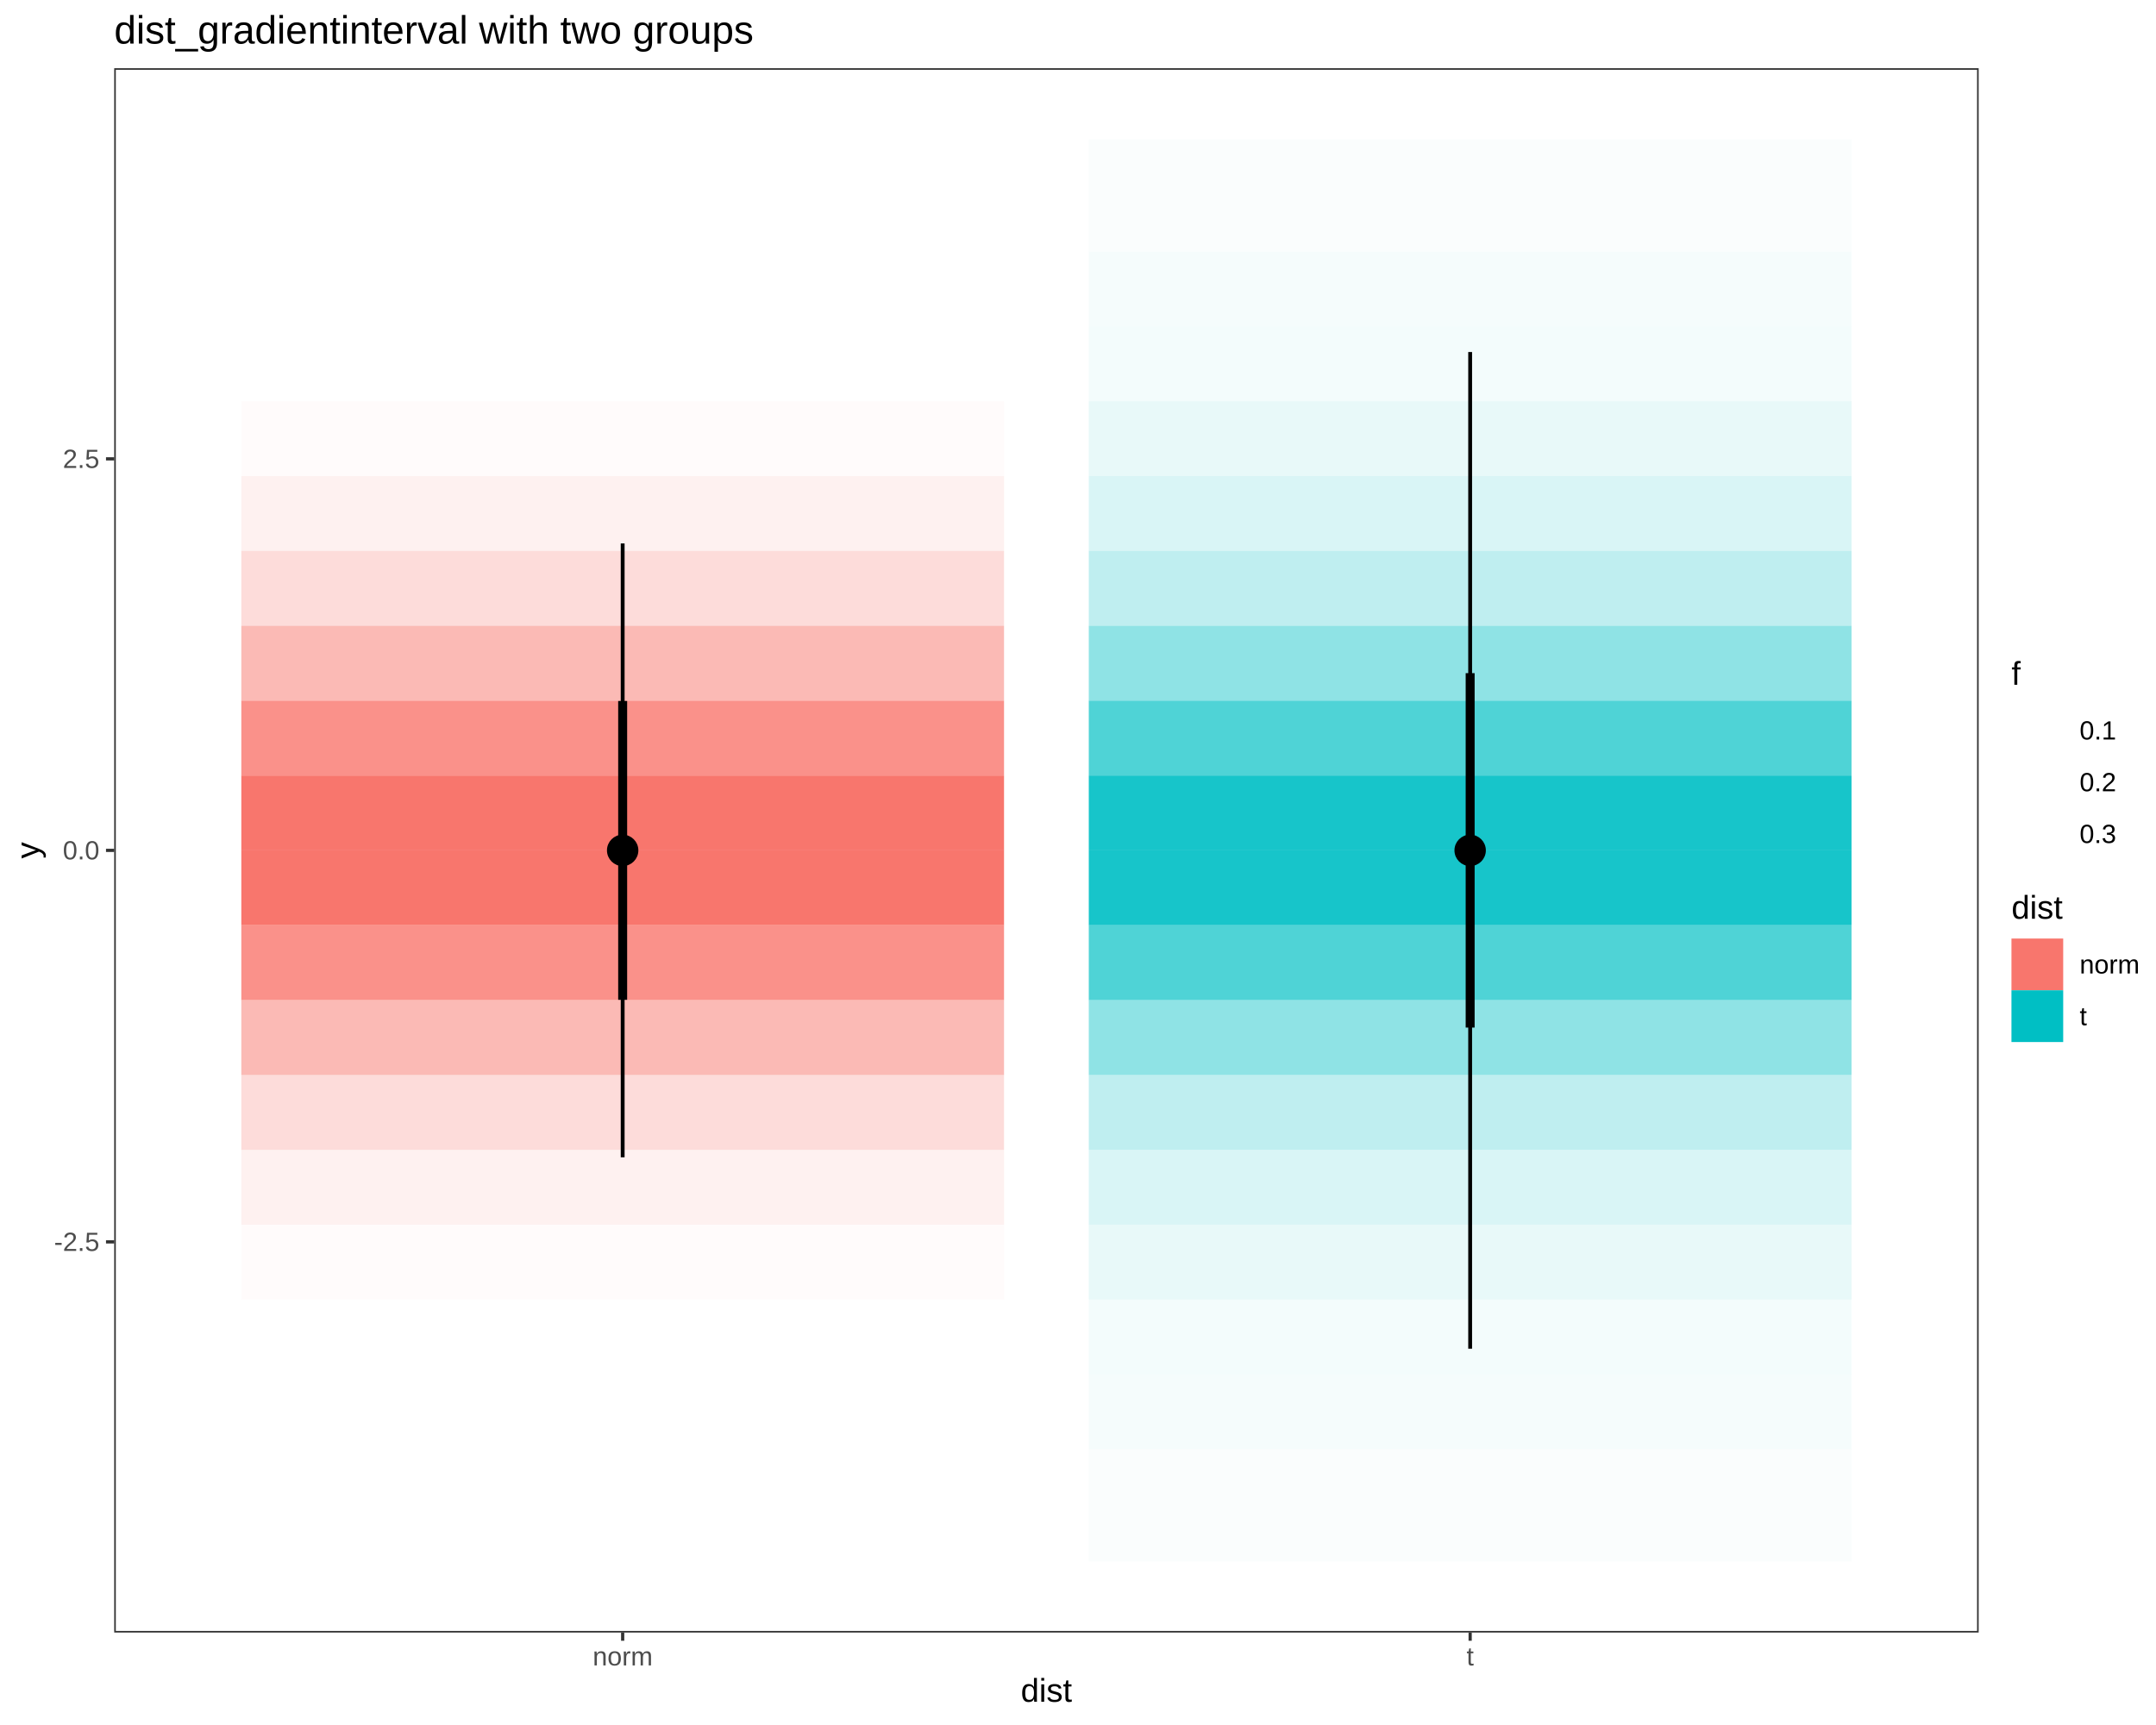
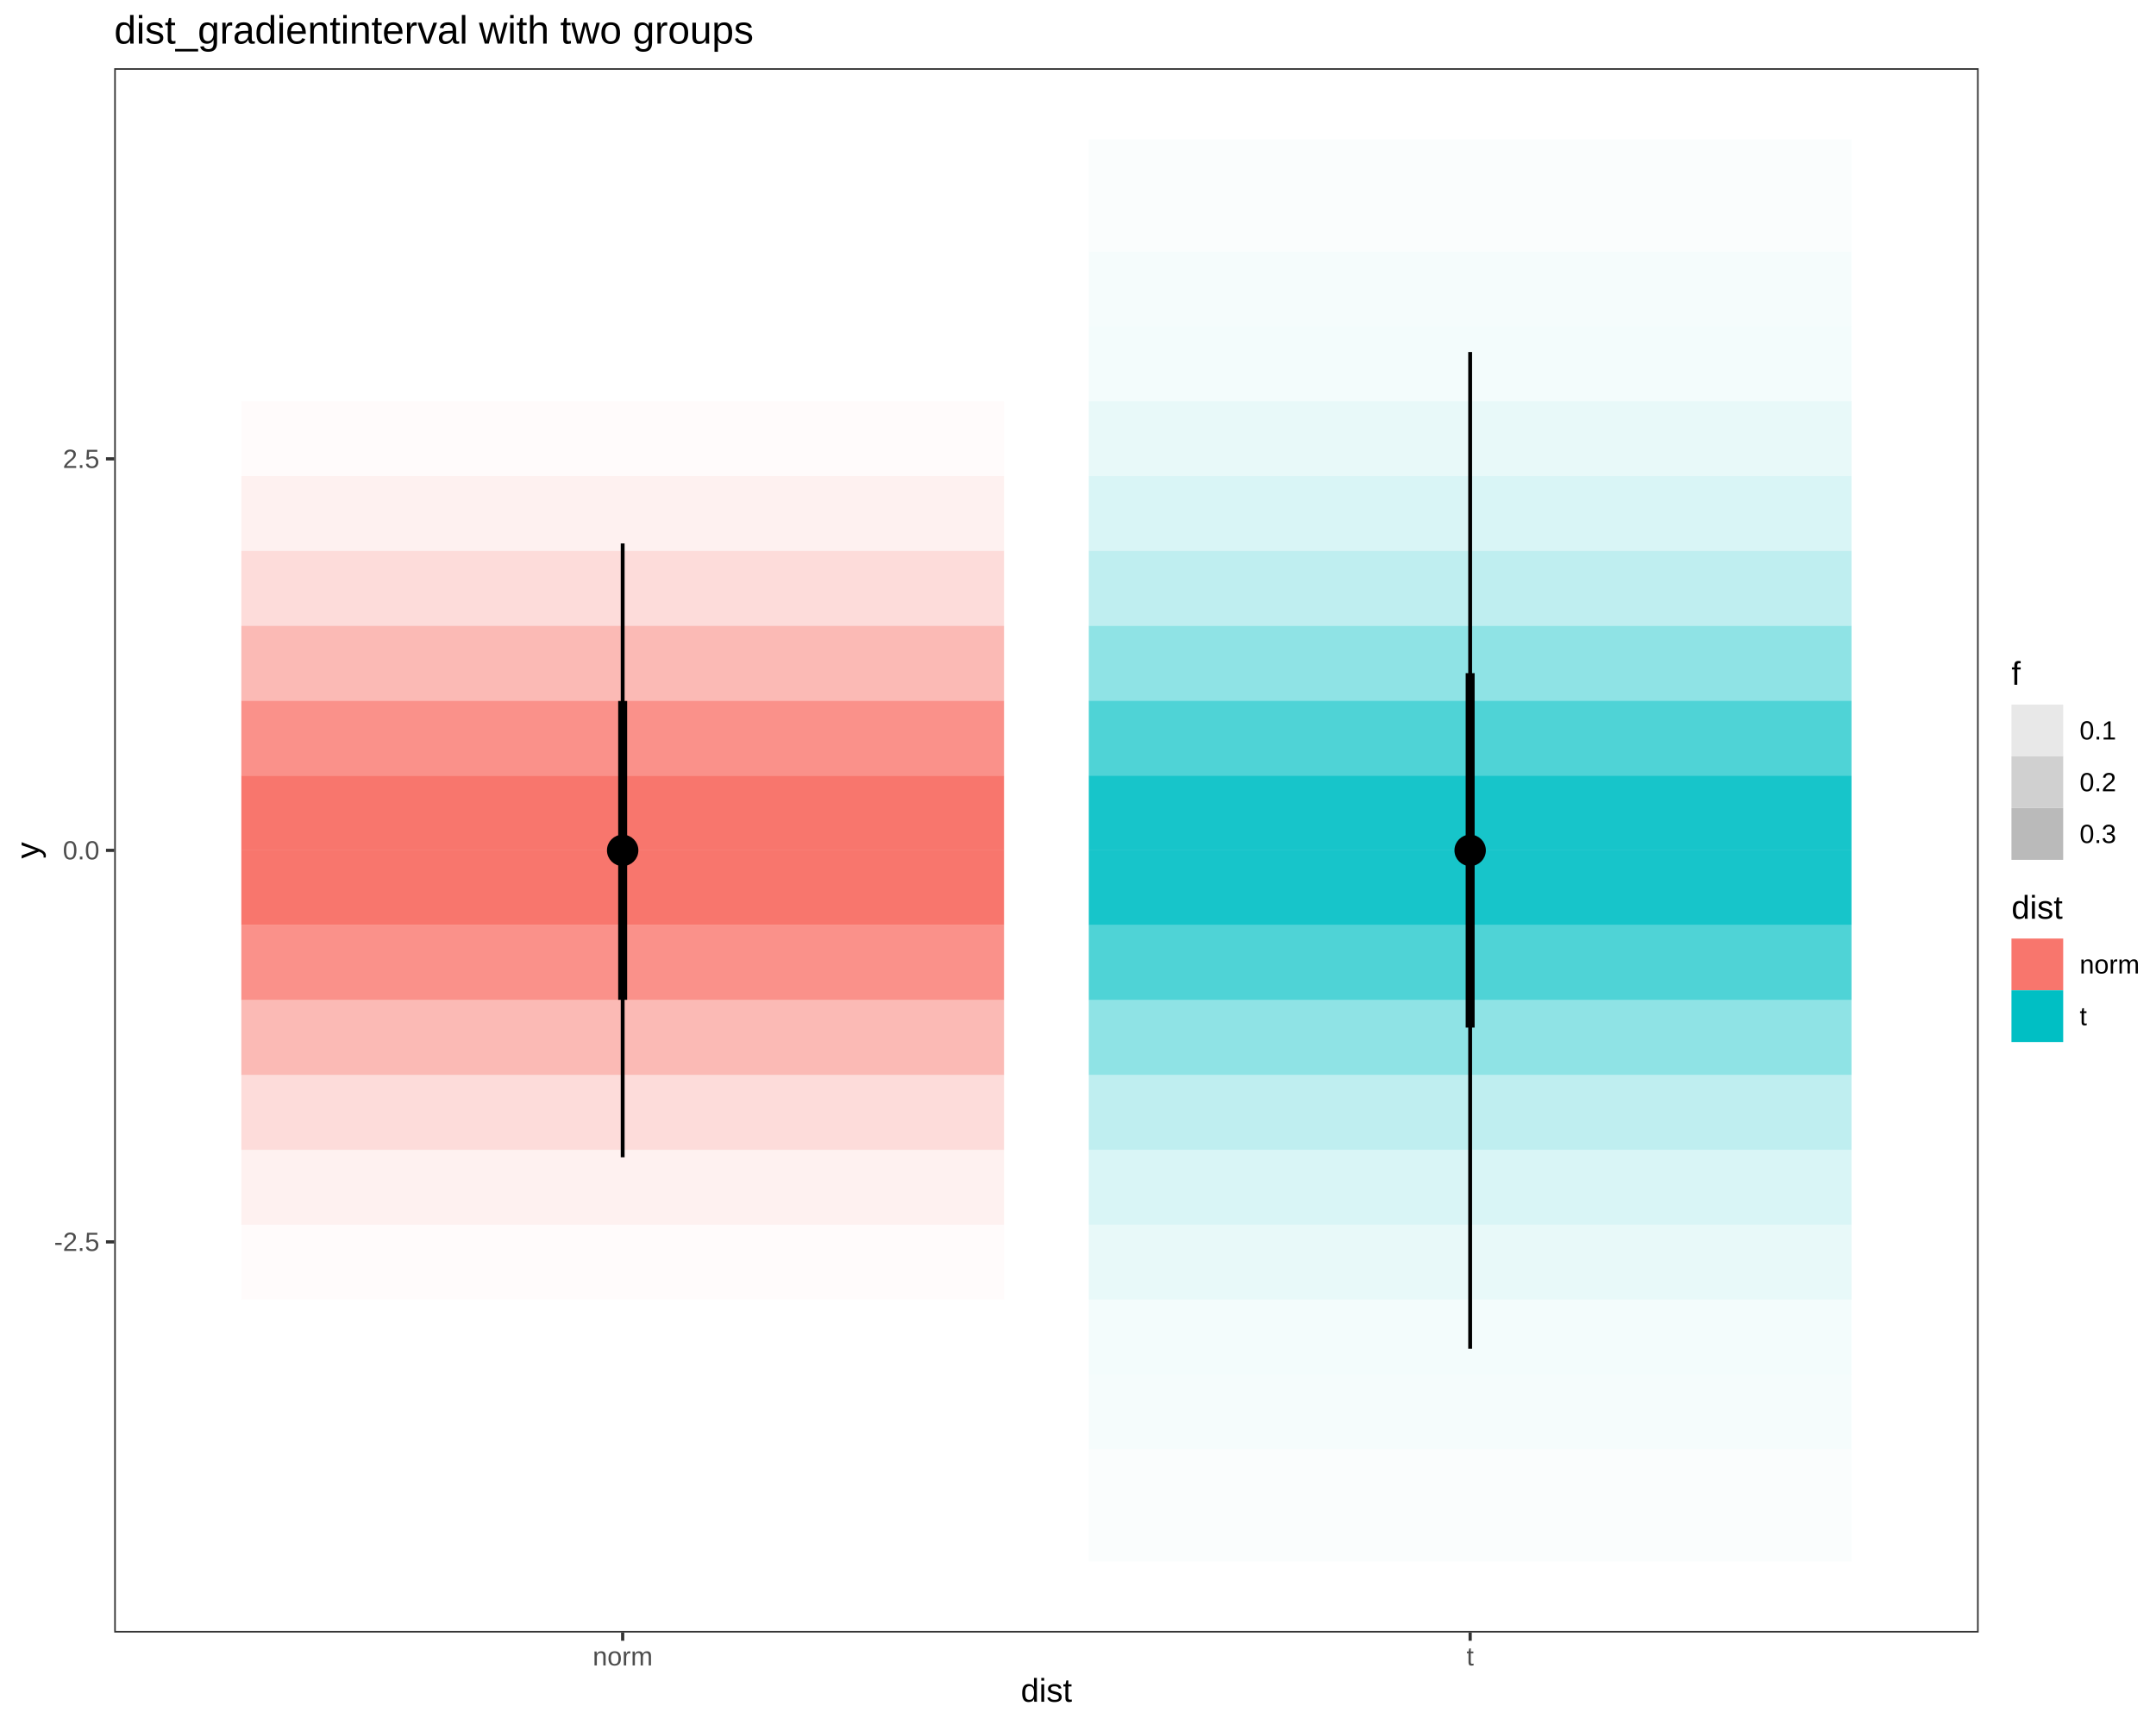
<svg xmlns="http://www.w3.org/2000/svg" viewBox="0 0 720.00 576.00">
  <defs>
    <style type="text/css">
    line, polyline, polygon, path, rect, circle {
      fill: none;
      stroke: #000000;
      stroke-linecap: round;
      stroke-linejoin: round;
      stroke-miterlimit: 10.00;
    }
  </style>
  </defs>
  <rect width="100%" height="100%" style="stroke: none; fill: #FFFFFF;" />
  <rect x="0.00" y="0.00" width="720.00" height="576.00" style="stroke-width: 1.07; stroke: #FFFFFF; fill: #FFFFFF;" />
  <defs>
    <clipPath id="cpMzguMTR8NjYwLjc3fDU0NS4xM3wyMi43Nw==">
      <rect x="38.14" y="22.77" width="622.64" height="522.36" />
    </clipPath>
  </defs>
  <rect x="38.14" y="22.77" width="622.64" height="522.36" style="stroke-width: 1.07; stroke: none; fill: #FFFFFF;" clip-path="url(#cpMzguMTR8NjYwLjc3fDU0NS4xM3wyMi43Nw==)" />
  <polyline points="335.30,521.39 335.30,508.89 80.59,508.89 80.59,521.39 335.30,521.39 " style="stroke-width: 2.13; stroke: none;" clip-path="url(#cpMzguMTR8NjYwLjc3fDU0NS4xM3wyMi43Nw==)" />
  <polyline points="335.30,508.89 335.30,496.39 335.30,483.90 80.59,483.90 80.59,496.39 80.59,508.89 335.30,508.89 " style="stroke-width: 2.13; stroke: none;" clip-path="url(#cpMzguMTR8NjYwLjc3fDU0NS4xM3wyMi43Nw==)" />
  <polyline points="335.30,483.90 335.30,471.40 335.30,458.90 80.59,458.90 80.59,471.40 80.59,483.90 335.30,483.90 " style="stroke-width: 2.13; stroke: none;" clip-path="url(#cpMzguMTR8NjYwLjc3fDU0NS4xM3wyMi43Nw==)" />
  <polygon points="335.30,458.90 335.30,446.41 335.30,433.91 80.59,433.91 80.59,446.41 80.59,458.90 " style="stroke-width: 2.13; stroke: none; fill: #F8766D; fill-opacity: 0.00;" clip-path="url(#cpMzguMTR8NjYwLjc3fDU0NS4xM3wyMi43Nw==)" />
  <polygon points="335.30,433.91 335.30,421.41 335.30,408.92 80.59,408.92 80.59,421.41 80.59,433.91 " style="stroke-width: 2.13; stroke: none; fill: #F8766D; fill-opacity: 0.03;" clip-path="url(#cpMzguMTR8NjYwLjc3fDU0NS4xM3wyMi43Nw==)" />
  <polygon points="335.30,408.92 335.30,396.42 335.30,383.92 80.59,383.92 80.59,396.42 80.59,408.92 " style="stroke-width: 2.13; stroke: none; fill: #F8766D; fill-opacity: 0.10;" clip-path="url(#cpMzguMTR8NjYwLjc3fDU0NS4xM3wyMi43Nw==)" />
  <polygon points="335.30,383.92 335.30,371.43 335.30,358.93 80.59,358.93 80.59,371.43 80.59,383.92 " style="stroke-width: 2.13; stroke: none; fill: #F8766D; fill-opacity: 0.25;" clip-path="url(#cpMzguMTR8NjYwLjc3fDU0NS4xM3wyMi43Nw==)" />
  <polygon points="335.30,358.93 335.30,346.43 335.30,333.94 80.59,333.94 80.59,346.43 80.59,358.93 " style="stroke-width: 2.13; stroke: none; fill: #F8766D; fill-opacity: 0.50;" clip-path="url(#cpMzguMTR8NjYwLjc3fDU0NS4xM3wyMi43Nw==)" />
  <polygon points="335.30,333.94 335.30,321.44 335.30,308.94 80.59,308.94 80.59,321.44 80.59,333.94 " style="stroke-width: 2.13; stroke: none; fill: #F8766D; fill-opacity: 0.80;" clip-path="url(#cpMzguMTR8NjYwLjc3fDU0NS4xM3wyMi43Nw==)" />
  <polygon points="335.30,308.94 335.30,296.45 335.30,283.95 80.59,283.95 80.59,296.45 80.59,308.94 " style="stroke-width: 2.13; stroke: none; fill: #F8766D;" clip-path="url(#cpMzguMTR8NjYwLjc3fDU0NS4xM3wyMi43Nw==)" />
  <polygon points="335.30,283.95 335.30,271.45 335.30,258.96 80.59,258.96 80.59,271.45 80.59,283.95 " style="stroke-width: 2.13; stroke: none; fill: #F8766D;" clip-path="url(#cpMzguMTR8NjYwLjc3fDU0NS4xM3wyMi43Nw==)" />
  <polygon points="335.30,258.96 335.30,246.46 335.30,233.96 80.59,233.96 80.59,246.46 80.59,258.96 " style="stroke-width: 2.13; stroke: none; fill: #F8766D; fill-opacity: 0.80;" clip-path="url(#cpMzguMTR8NjYwLjc3fDU0NS4xM3wyMi43Nw==)" />
  <polygon points="335.30,233.96 335.30,221.47 335.30,208.97 80.59,208.97 80.59,221.47 80.59,233.96 " style="stroke-width: 2.13; stroke: none; fill: #F8766D; fill-opacity: 0.50;" clip-path="url(#cpMzguMTR8NjYwLjc3fDU0NS4xM3wyMi43Nw==)" />
  <polygon points="335.30,208.97 335.30,196.47 335.30,183.98 80.59,183.98 80.59,196.47 80.59,208.97 " style="stroke-width: 2.13; stroke: none; fill: #F8766D; fill-opacity: 0.25;" clip-path="url(#cpMzguMTR8NjYwLjc3fDU0NS4xM3wyMi43Nw==)" />
  <polygon points="335.30,183.98 335.30,171.48 335.30,158.98 80.59,158.98 80.59,171.48 80.59,183.98 " style="stroke-width: 2.13; stroke: none; fill: #F8766D; fill-opacity: 0.10;" clip-path="url(#cpMzguMTR8NjYwLjc3fDU0NS4xM3wyMi43Nw==)" />
  <polygon points="335.30,158.98 335.30,146.49 335.30,133.99 80.59,133.99 80.59,146.49 80.59,158.98 " style="stroke-width: 2.13; stroke: none; fill: #F8766D; fill-opacity: 0.03;" clip-path="url(#cpMzguMTR8NjYwLjc3fDU0NS4xM3wyMi43Nw==)" />
  <polygon points="335.30,133.99 335.30,121.49 335.30,109.00 80.59,109.00 80.59,121.49 80.59,133.99 " style="stroke-width: 2.13; stroke: none; fill: #F8766D; fill-opacity: 0.00;" clip-path="url(#cpMzguMTR8NjYwLjc3fDU0NS4xM3wyMi43Nw==)" />
  <polyline points="335.30,109.00 335.30,96.50 335.30,84.00 80.59,84.00 80.59,96.50 80.59,109.00 335.30,109.00 " style="stroke-width: 2.13; stroke: none;" clip-path="url(#cpMzguMTR8NjYwLjc3fDU0NS4xM3wyMi43Nw==)" />
  <polyline points="335.30,84.00 335.30,71.51 335.30,59.01 80.59,59.01 80.59,71.51 80.59,84.00 335.30,84.00 " style="stroke-width: 2.13; stroke: none;" clip-path="url(#cpMzguMTR8NjYwLjc3fDU0NS4xM3wyMi43Nw==)" />
  <polyline points="335.30,59.01 335.30,46.52 80.59,46.52 80.59,59.01 335.30,59.01 " style="stroke-width: 2.13; stroke: none;" clip-path="url(#cpMzguMTR8NjYwLjc3fDU0NS4xM3wyMi43Nw==)" />
  <polygon points="618.32,521.39 618.32,508.89 363.60,508.89 363.60,521.39 " style="stroke-width: 2.13; stroke: none; fill: #00BFC4; fill-opacity: 0.02;" clip-path="url(#cpMzguMTR8NjYwLjc3fDU0NS4xM3wyMi43Nw==)" />
  <polygon points="618.32,508.89 618.32,496.39 618.32,483.90 363.60,483.90 363.60,496.39 363.60,508.89 " style="stroke-width: 2.13; stroke: none; fill: #00BFC4; fill-opacity: 0.02;" clip-path="url(#cpMzguMTR8NjYwLjc3fDU0NS4xM3wyMi43Nw==)" />
  <polygon points="618.32,483.90 618.32,471.40 618.32,458.90 363.60,458.90 363.60,471.40 363.60,483.90 " style="stroke-width: 2.13; stroke: none; fill: #00BFC4; fill-opacity: 0.04;" clip-path="url(#cpMzguMTR8NjYwLjc3fDU0NS4xM3wyMi43Nw==)" />
  <polygon points="618.32,458.90 618.32,446.41 618.32,433.91 363.60,433.91 363.60,446.41 363.60,458.90 " style="stroke-width: 2.13; stroke: none; fill: #00BFC4; fill-opacity: 0.05;" clip-path="url(#cpMzguMTR8NjYwLjc3fDU0NS4xM3wyMi43Nw==)" />
  <polygon points="618.32,433.91 618.32,421.41 618.32,408.92 363.60,408.92 363.60,421.41 363.60,433.91 " style="stroke-width: 2.13; stroke: none; fill: #00BFC4; fill-opacity: 0.09;" clip-path="url(#cpMzguMTR8NjYwLjc3fDU0NS4xM3wyMi43Nw==)" />
  <polygon points="618.32,408.92 618.32,396.42 618.32,383.92 363.60,383.92 363.60,396.42 363.60,408.92 " style="stroke-width: 2.13; stroke: none; fill: #00BFC4; fill-opacity: 0.15;" clip-path="url(#cpMzguMTR8NjYwLjc3fDU0NS4xM3wyMi43Nw==)" />
  <polygon points="618.32,383.92 618.32,371.43 618.32,358.93 363.60,358.93 363.60,371.43 363.60,383.92 " style="stroke-width: 2.13; stroke: none; fill: #00BFC4; fill-opacity: 0.25;" clip-path="url(#cpMzguMTR8NjYwLjc3fDU0NS4xM3wyMi43Nw==)" />
  <polygon points="618.32,358.93 618.32,346.43 618.32,333.94 363.60,333.94 363.60,346.43 363.60,358.93 " style="stroke-width: 2.13; stroke: none; fill: #00BFC4; fill-opacity: 0.44;" clip-path="url(#cpMzguMTR8NjYwLjc3fDU0NS4xM3wyMi43Nw==)" />
  <polygon points="618.32,333.94 618.32,321.44 618.32,308.94 363.60,308.94 363.60,321.44 363.60,333.94 " style="stroke-width: 2.13; stroke: none; fill: #00BFC4; fill-opacity: 0.69;" clip-path="url(#cpMzguMTR8NjYwLjc3fDU0NS4xM3wyMi43Nw==)" />
  <polygon points="618.32,308.94 618.32,296.45 618.32,283.95 363.60,283.95 363.60,296.45 363.60,308.94 " style="stroke-width: 2.13; stroke: none; fill: #00BFC4; fill-opacity: 0.91;" clip-path="url(#cpMzguMTR8NjYwLjc3fDU0NS4xM3wyMi43Nw==)" />
  <polygon points="618.32,283.95 618.32,271.45 618.32,258.96 363.60,258.96 363.60,271.45 363.60,283.95 " style="stroke-width: 2.13; stroke: none; fill: #00BFC4; fill-opacity: 0.91;" clip-path="url(#cpMzguMTR8NjYwLjc3fDU0NS4xM3wyMi43Nw==)" />
  <polygon points="618.32,258.96 618.32,246.46 618.32,233.96 363.60,233.96 363.60,246.46 363.60,258.96 " style="stroke-width: 2.13; stroke: none; fill: #00BFC4; fill-opacity: 0.69;" clip-path="url(#cpMzguMTR8NjYwLjc3fDU0NS4xM3wyMi43Nw==)" />
  <polygon points="618.32,233.96 618.32,221.47 618.32,208.97 363.60,208.97 363.60,221.47 363.60,233.96 " style="stroke-width: 2.13; stroke: none; fill: #00BFC4; fill-opacity: 0.44;" clip-path="url(#cpMzguMTR8NjYwLjc3fDU0NS4xM3wyMi43Nw==)" />
  <polygon points="618.32,208.97 618.32,196.47 618.32,183.98 363.60,183.98 363.60,196.47 363.60,208.97 " style="stroke-width: 2.13; stroke: none; fill: #00BFC4; fill-opacity: 0.25;" clip-path="url(#cpMzguMTR8NjYwLjc3fDU0NS4xM3wyMi43Nw==)" />
  <polygon points="618.32,183.98 618.32,171.48 618.32,158.98 363.60,158.98 363.60,171.48 363.60,183.98 " style="stroke-width: 2.13; stroke: none; fill: #00BFC4; fill-opacity: 0.15;" clip-path="url(#cpMzguMTR8NjYwLjc3fDU0NS4xM3wyMi43Nw==)" />
  <polygon points="618.32,158.98 618.32,146.49 618.32,133.99 363.60,133.99 363.60,146.49 363.60,158.98 " style="stroke-width: 2.13; stroke: none; fill: #00BFC4; fill-opacity: 0.09;" clip-path="url(#cpMzguMTR8NjYwLjc3fDU0NS4xM3wyMi43Nw==)" />
  <polygon points="618.32,133.99 618.32,121.49 618.32,109.00 363.60,109.00 363.60,121.49 363.60,133.99 " style="stroke-width: 2.13; stroke: none; fill: #00BFC4; fill-opacity: 0.05;" clip-path="url(#cpMzguMTR8NjYwLjc3fDU0NS4xM3wyMi43Nw==)" />
  <polygon points="618.32,109.00 618.32,96.50 618.32,84.00 363.60,84.00 363.60,96.50 363.60,109.00 " style="stroke-width: 2.13; stroke: none; fill: #00BFC4; fill-opacity: 0.04;" clip-path="url(#cpMzguMTR8NjYwLjc3fDU0NS4xM3wyMi43Nw==)" />
  <polygon points="618.32,84.00 618.32,71.51 618.32,59.01 363.60,59.01 363.60,71.51 363.60,84.00 " style="stroke-width: 2.13; stroke: none; fill: #00BFC4; fill-opacity: 0.02;" clip-path="url(#cpMzguMTR8NjYwLjc3fDU0NS4xM3wyMi43Nw==)" />
  <polygon points="618.32,59.01 618.32,46.52 363.60,46.52 363.60,59.01 " style="stroke-width: 2.13; stroke: none; fill: #00BFC4; fill-opacity: 0.02;" clip-path="url(#cpMzguMTR8NjYwLjc3fDU0NS4xM3wyMi43Nw==)" />
  <line x1="490.96" y1="450.36" x2="490.96" y2="117.54" style="stroke-width: 1.28; stroke-linecap: butt;" clip-path="url(#cpMzguMTR8NjYwLjc3fDU0NS4xM3wyMi43Nw==)" />
  <line x1="207.94" y1="386.44" x2="207.94" y2="181.46" style="stroke-width: 1.28; stroke-linecap: butt;" clip-path="url(#cpMzguMTR8NjYwLjc3fDU0NS4xM3wyMi43Nw==)" />
  <line x1="490.96" y1="343.13" x2="490.96" y2="224.77" style="stroke-width: 2.99; stroke-linecap: butt;" clip-path="url(#cpMzguMTR8NjYwLjc3fDU0NS4xM3wyMi43Nw==)" />
  <line x1="207.94" y1="333.84" x2="207.94" y2="234.06" style="stroke-width: 2.99; stroke-linecap: butt;" clip-path="url(#cpMzguMTR8NjYwLjc3fDU0NS4xM3wyMi43Nw==)" />
  <circle cx="490.96" cy="283.95" r="1.86pt" style="stroke-width: 1.42; fill: #000000;" clip-path="url(#cpMzguMTR8NjYwLjc3fDU0NS4xM3wyMi43Nw==)" />
  <circle cx="207.94" cy="283.95" r="1.86pt" style="stroke-width: 1.42; fill: #000000;" clip-path="url(#cpMzguMTR8NjYwLjc3fDU0NS4xM3wyMi43Nw==)" />
  <circle cx="490.96" cy="283.95" r="3.40pt" style="stroke-width: 1.42; fill: #000000;" clip-path="url(#cpMzguMTR8NjYwLjc3fDU0NS4xM3wyMi43Nw==)" />
  <circle cx="207.94" cy="283.95" r="3.40pt" style="stroke-width: 1.42; fill: #000000;" clip-path="url(#cpMzguMTR8NjYwLjc3fDU0NS4xM3wyMi43Nw==)" />
  <rect x="38.14" y="22.77" width="622.64" height="522.36" style="stroke-width: 1.07; stroke: #333333;" clip-path="url(#cpMzguMTR8NjYwLjc3fDU0NS4xM3wyMi43Nw==)" />
  <defs>
    <clipPath id="cpMC4wMHw3MjAuMDB8NTc2LjAwfDAuMDA=">
      <rect x="0.00" y="0.00" width="720.00" height="576.00" />
    </clipPath>
  </defs>
  <g clip-path="url(#cpMC4wMHw3MjAuMDB8NTc2LjAwfDAuMDA=)">
    <text x="18.06" y="417.70" style="font-size: 8.80px; fill: #4D4D4D; font-family: Liberation Sans;" textLength="15.14px" lengthAdjust="spacingAndGlyphs">-2.5</text>
  </g>
  <g clip-path="url(#cpMC4wMHw3MjAuMDB8NTc2LjAwfDAuMDA=)">
    <text x="20.98" y="286.97" style="font-size: 8.80px; fill: #4D4D4D; font-family: Liberation Sans;" textLength="12.22px" lengthAdjust="spacingAndGlyphs">0.0</text>
  </g>
  <g clip-path="url(#cpMC4wMHw3MjAuMDB8NTc2LjAwfDAuMDA=)">
    <text x="20.98" y="156.25" style="font-size: 8.80px; fill: #4D4D4D; font-family: Liberation Sans;" textLength="12.22px" lengthAdjust="spacingAndGlyphs">2.5</text>
  </g>
  <polyline points="35.40,414.68 38.14,414.68 " style="stroke-width: 1.07; stroke: #333333; stroke-linecap: butt;" clip-path="url(#cpMC4wMHw3MjAuMDB8NTc2LjAwfDAuMDA=)" />
  <polyline points="35.40,283.95 38.14,283.95 " style="stroke-width: 1.07; stroke: #333333; stroke-linecap: butt;" clip-path="url(#cpMC4wMHw3MjAuMDB8NTc2LjAwfDAuMDA=)" />
  <polyline points="35.40,153.22 38.14,153.22 " style="stroke-width: 1.07; stroke: #333333; stroke-linecap: butt;" clip-path="url(#cpMC4wMHw3MjAuMDB8NTc2LjAwfDAuMDA=)" />
  <polyline points="207.94,547.87 207.94,545.13 " style="stroke-width: 1.07; stroke: #333333; stroke-linecap: butt;" clip-path="url(#cpMC4wMHw3MjAuMDB8NTc2LjAwfDAuMDA=)" />
  <polyline points="490.96,547.87 490.96,545.13 " style="stroke-width: 1.07; stroke: #333333; stroke-linecap: butt;" clip-path="url(#cpMC4wMHw3MjAuMDB8NTc2LjAwfDAuMDA=)" />
  <g clip-path="url(#cpMC4wMHw3MjAuMDB8NTc2LjAwfDAuMDA=)">
    <text x="197.93" y="556.11" style="font-size: 8.80px; fill: #4D4D4D; font-family: Liberation Sans;" textLength="20.03px" lengthAdjust="spacingAndGlyphs">norm</text>
  </g>
  <g clip-path="url(#cpMC4wMHw3MjAuMDB8NTc2LjAwfDAuMDA=)">
    <text x="489.74" y="556.11" style="font-size: 8.80px; fill: #4D4D4D; font-family: Liberation Sans;" textLength="2.44px" lengthAdjust="spacingAndGlyphs">t</text>
  </g>
  <g clip-path="url(#cpMC4wMHw3MjAuMDB8NTc2LjAwfDAuMDA=)">
    <text x="340.89" y="568.24" style="font-size: 11.00px; font-family: Liberation Sans;" textLength="17.12px" lengthAdjust="spacingAndGlyphs">dist</text>
  </g>
  <g clip-path="url(#cpMC4wMHw3MjAuMDB8NTc2LjAwfDAuMDA=)">
    <text transform="translate(13.04,286.70) rotate(-90)" style="font-size: 11.00px; font-family: Liberation Sans;" textLength="5.50px" lengthAdjust="spacingAndGlyphs">y</text>
  </g>
  <rect x="671.73" y="219.95" width="34.98" height="67.16" style="stroke-width: 1.07; stroke: none; fill: #FFFFFF;" clip-path="url(#cpMC4wMHw3MjAuMDB8NTc2LjAwfDAuMDA=)" />
  <g clip-path="url(#cpMC4wMHw3MjAuMDB8NTc2LjAwfDAuMDA=)">
    <text x="671.73" y="228.65" style="font-size: 11.00px; font-family: Liberation Sans;" textLength="3.06px" lengthAdjust="spacingAndGlyphs">f</text>
  </g>
  <rect x="671.73" y="235.27" width="17.28" height="17.28" style="stroke-width: 1.07; stroke: none; fill: #FFFFFF;" clip-path="url(#cpMC4wMHw3MjAuMDB8NTc2LjAwfDAuMDA=)" />
+   <rect x="671.73" y="235.27" width="17.28" height="17.28" style="stroke-width: 0.75; stroke: none; fill: #A6A6A6; fill-opacity: 0.26;" clip-path="url(#cpMC4wMHw3MjAuMDB8NTc2LjAwfDAuMDA=)" />
  <line x1="680.37" y1="250.82" x2="680.37" y2="237.00" style="stroke-width: 2.13; stroke: none; stroke-linecap: butt;" clip-path="url(#cpMC4wMHw3MjAuMDB8NTc2LjAwfDAuMDA=)" />
  <rect x="671.73" y="252.55" width="17.28" height="17.28" style="stroke-width: 1.07; stroke: none; fill: #FFFFFF;" clip-path="url(#cpMC4wMHw3MjAuMDB8NTc2LjAwfDAuMDA=)" />
+   <rect x="671.73" y="252.55" width="17.28" height="17.28" style="stroke-width: 0.75; stroke: none; fill: #A6A6A6; fill-opacity: 0.52;" clip-path="url(#cpMC4wMHw3MjAuMDB8NTc2LjAwfDAuMDA=)" />
  <line x1="680.37" y1="268.10" x2="680.37" y2="254.28" style="stroke-width: 2.13; stroke: none; stroke-linecap: butt;" clip-path="url(#cpMC4wMHw3MjAuMDB8NTc2LjAwfDAuMDA=)" />
  <rect x="671.73" y="269.83" width="17.28" height="17.28" style="stroke-width: 1.07; stroke: none; fill: #FFFFFF;" clip-path="url(#cpMC4wMHw3MjAuMDB8NTc2LjAwfDAuMDA=)" />
+   <rect x="671.73" y="269.83" width="17.28" height="17.28" style="stroke-width: 0.75; stroke: none; fill: #A6A6A6; fill-opacity: 0.77;" clip-path="url(#cpMC4wMHw3MjAuMDB8NTc2LjAwfDAuMDA=)" />
  <line x1="680.37" y1="285.38" x2="680.37" y2="271.56" style="stroke-width: 2.13; stroke: none; stroke-linecap: butt;" clip-path="url(#cpMC4wMHw3MjAuMDB8NTc2LjAwfDAuMDA=)" />
  <g clip-path="url(#cpMC4wMHw3MjAuMDB8NTc2LjAwfDAuMDA=)">
    <text x="694.49" y="246.93" style="font-size: 8.80px; font-family: Liberation Sans;" textLength="12.22px" lengthAdjust="spacingAndGlyphs">0.1</text>
  </g>
  <g clip-path="url(#cpMC4wMHw3MjAuMDB8NTc2LjAwfDAuMDA=)">
    <text x="694.49" y="264.21" style="font-size: 8.80px; font-family: Liberation Sans;" textLength="12.22px" lengthAdjust="spacingAndGlyphs">0.2</text>
  </g>
  <g clip-path="url(#cpMC4wMHw3MjAuMDB8NTc2LjAwfDAuMDA=)">
    <text x="694.49" y="281.49" style="font-size: 8.80px; font-family: Liberation Sans;" textLength="12.22px" lengthAdjust="spacingAndGlyphs">0.3</text>
  </g>
  <rect x="671.73" y="298.07" width="42.79" height="49.88" style="stroke-width: 1.07; stroke: none; fill: #FFFFFF;" clip-path="url(#cpMC4wMHw3MjAuMDB8NTc2LjAwfDAuMDA=)" />
  <g clip-path="url(#cpMC4wMHw3MjAuMDB8NTc2LjAwfDAuMDA=)">
    <text x="671.73" y="306.77" style="font-size: 11.00px; font-family: Liberation Sans;" textLength="17.12px" lengthAdjust="spacingAndGlyphs">dist</text>
  </g>
  <rect x="671.73" y="313.39" width="17.28" height="17.28" style="stroke-width: 1.07; stroke: none; fill: #FFFFFF;" clip-path="url(#cpMC4wMHw3MjAuMDB8NTc2LjAwfDAuMDA=)" />
  <rect x="671.73" y="313.39" width="17.28" height="17.28" style="stroke-width: 0.75; stroke: none; fill: #F8766D;" clip-path="url(#cpMC4wMHw3MjAuMDB8NTc2LjAwfDAuMDA=)" />
  <line x1="680.37" y1="328.95" x2="680.37" y2="315.12" style="stroke-width: 2.13; stroke: none; stroke-linecap: butt;" clip-path="url(#cpMC4wMHw3MjAuMDB8NTc2LjAwfDAuMDA=)" />
  <rect x="671.73" y="330.67" width="17.28" height="17.28" style="stroke-width: 1.07; stroke: none; fill: #FFFFFF;" clip-path="url(#cpMC4wMHw3MjAuMDB8NTc2LjAwfDAuMDA=)" />
  <rect x="671.73" y="330.67" width="17.28" height="17.28" style="stroke-width: 0.75; stroke: none; fill: #00BFC4;" clip-path="url(#cpMC4wMHw3MjAuMDB8NTc2LjAwfDAuMDA=)" />
  <line x1="680.37" y1="346.23" x2="680.37" y2="332.40" style="stroke-width: 2.13; stroke: none; stroke-linecap: butt;" clip-path="url(#cpMC4wMHw3MjAuMDB8NTc2LjAwfDAuMDA=)" />
  <g clip-path="url(#cpMC4wMHw3MjAuMDB8NTc2LjAwfDAuMDA=)">
    <text x="694.49" y="325.06" style="font-size: 8.80px; font-family: Liberation Sans;" textLength="20.03px" lengthAdjust="spacingAndGlyphs">norm</text>
  </g>
  <g clip-path="url(#cpMC4wMHw3MjAuMDB8NTc2LjAwfDAuMDA=)">
    <text x="694.49" y="342.34" style="font-size: 8.80px; font-family: Liberation Sans;" textLength="2.44px" lengthAdjust="spacingAndGlyphs">t</text>
  </g>
  <g clip-path="url(#cpMC4wMHw3MjAuMDB8NTc2LjAwfDAuMDA=)">
    <text x="38.14" y="14.56" style="font-size: 13.20px; font-family: Liberation Sans;" textLength="213.20px" lengthAdjust="spacingAndGlyphs">dist_gradientinterval with two groups</text>
  </g>
</svg>
